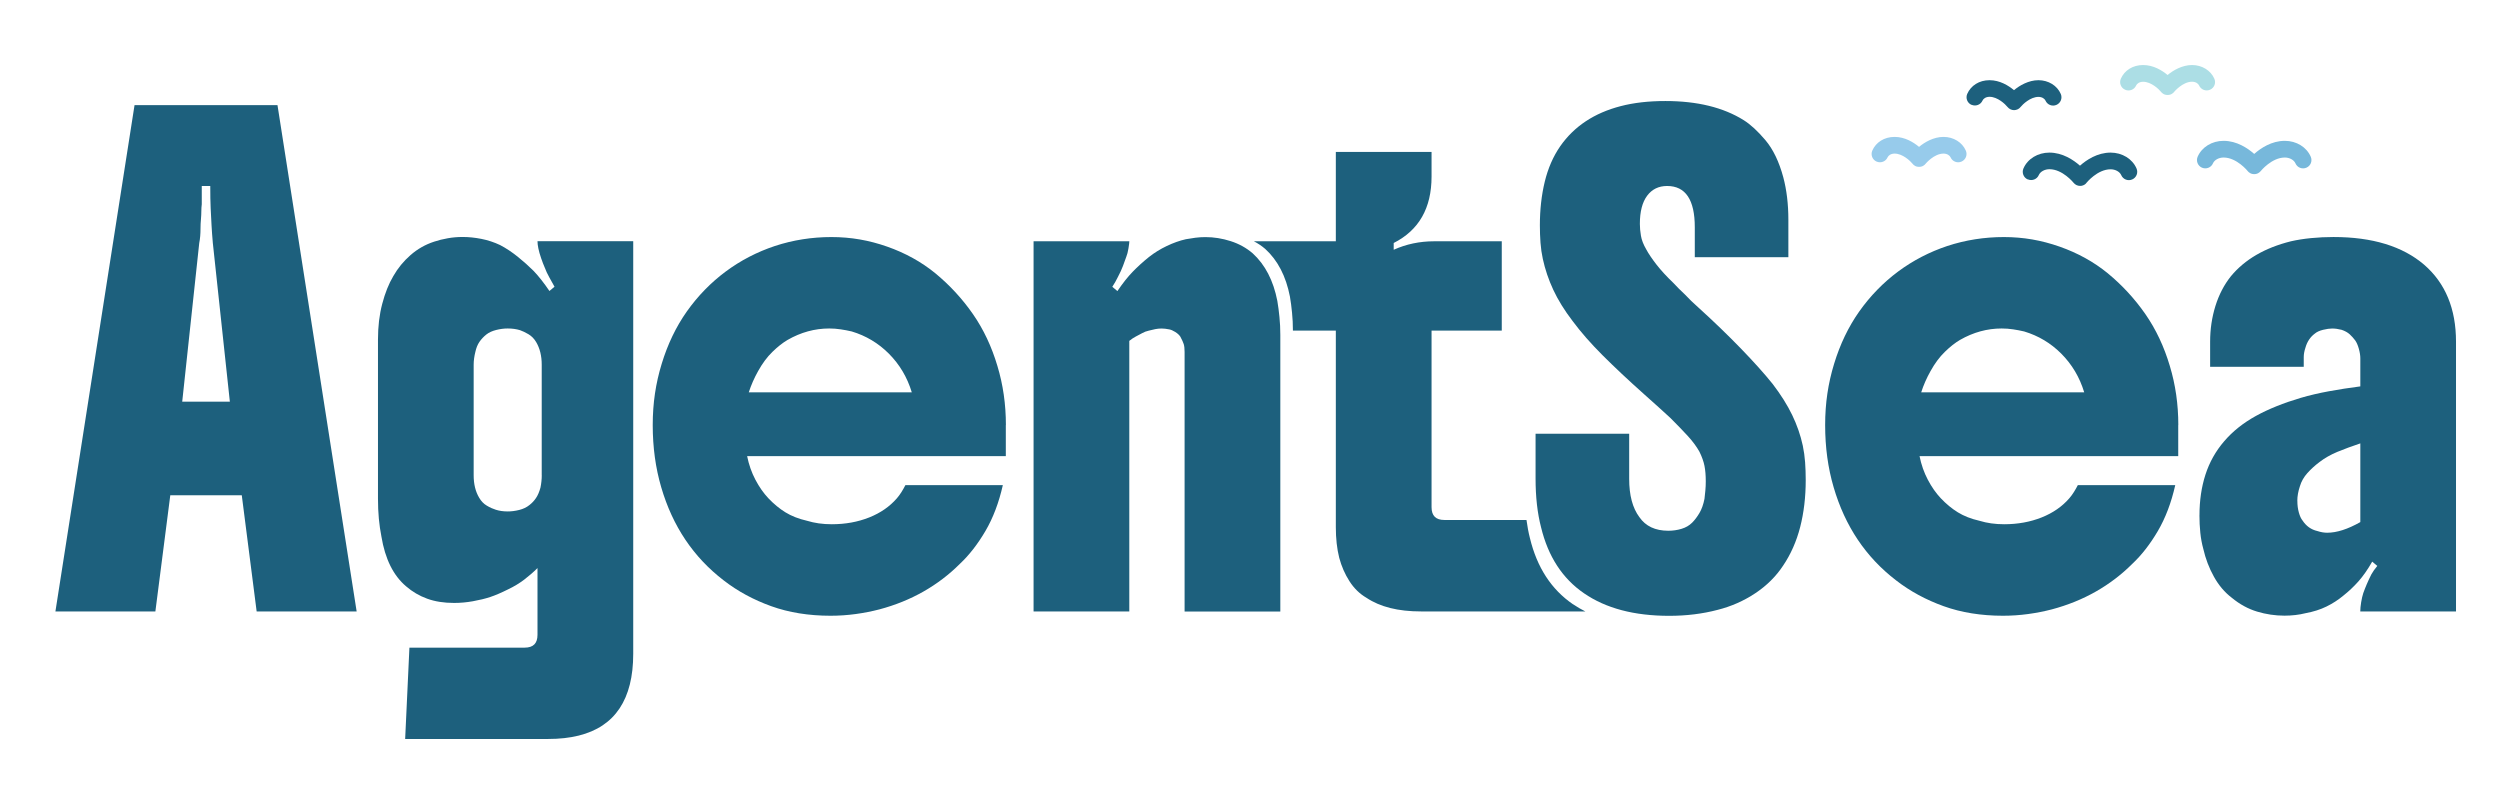
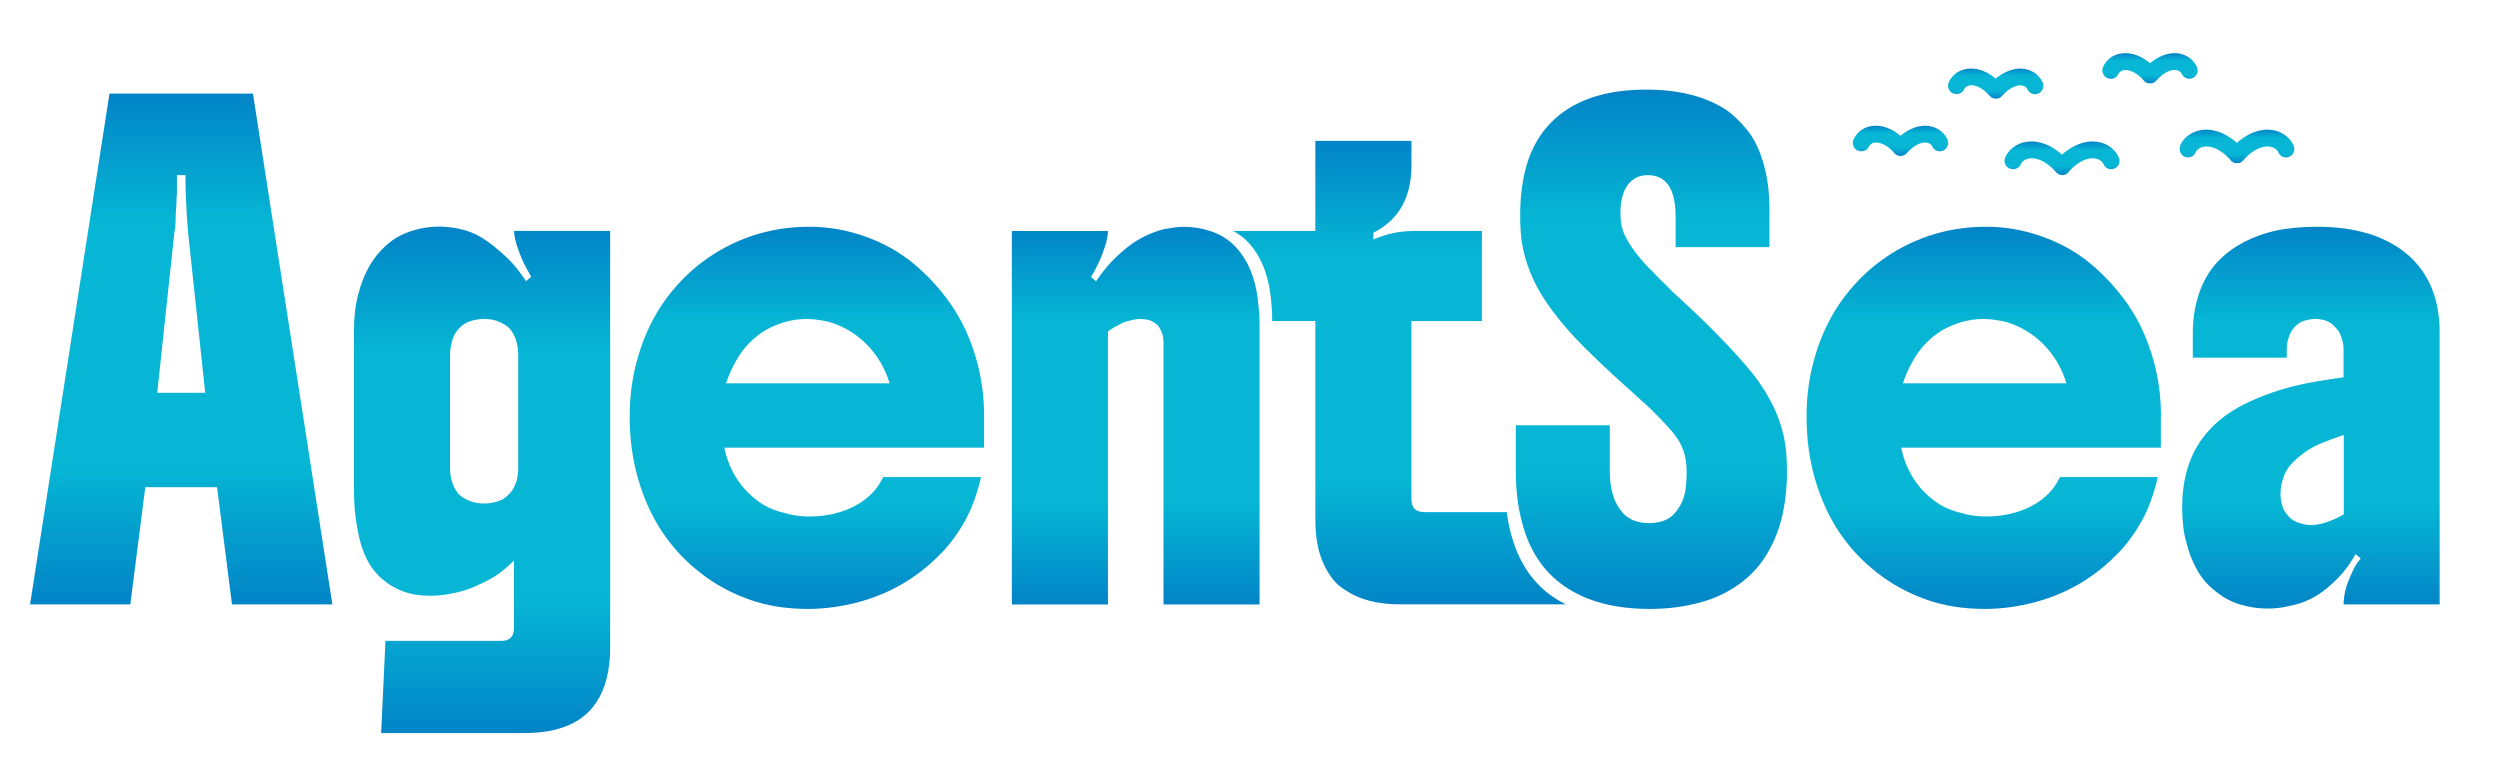
- <svg xmlns="http://www.w3.org/2000/svg" id="a" viewBox="0 0 603.54 189.37">
-   <path d="M13.38,147.61L32.48,25.38h34.51l19.11,122.23h-24.14l-3.59-28.04h-17.26l-3.6,28.04H13.38ZM43.99,96.97h11.5l-4.11-38.31c-.14-1.57-.24-2.99-.31-4.26-.07-1.27-.14-2.64-.21-4.11-.07-1.47-.1-3.27-.1-5.39h-2.05v4.42c-.07.55-.1,1.06-.1,1.54,0,.69-.04,1.39-.1,2.11-.07.72-.1,1.42-.1,2.11,0,1.37-.1,2.57-.31,3.59l-4.11,38.31Z" style="fill:#1d607d;" />
-   <path d="M97.81,178.43l1.03-22.08h27.84c2.05,0,3.08-1.03,3.08-3.08v-16.13c-.96.96-2.02,1.88-3.18,2.77-1.17.89-2.47,1.68-3.9,2.36-1.64.82-3.08,1.44-4.31,1.85-1.23.41-2.64.75-4.21,1.03-1.51.27-3.01.41-4.52.41-2.46,0-4.64-.34-6.52-1.03-1.88-.68-3.58-1.68-5.08-2.98-3.08-2.6-5.07-6.61-5.96-12.02-.27-1.37-.48-2.81-.62-4.31-.14-1.51-.21-3.12-.21-4.83v-38.42c0-3.15.34-6.03,1.03-8.63.68-2.6,1.57-4.83,2.67-6.68,1.09-1.92,2.48-3.61,4.16-5.08,1.68-1.47,3.58-2.55,5.7-3.24,1.03-.34,2.12-.62,3.29-.82,1.16-.21,2.36-.31,3.59-.31,1.44,0,2.94.15,4.52.46,1.57.31,3.08.81,4.52,1.49,1.44.75,2.86,1.7,4.26,2.82,1.4,1.13,2.69,2.28,3.85,3.44,1.23,1.3,2.5,2.91,3.8,4.83l1.23-1.03c-.34-.62-.75-1.35-1.23-2.21-.48-.86-.86-1.66-1.13-2.41-.27-.62-.57-1.37-.87-2.26-.31-.89-.53-1.68-.67-2.36-.14-.68-.21-1.27-.21-1.75h23.11v99.63c0,5.48-1.1,9.86-3.29,13.15-2.19,3.29-5.48,5.48-9.86,6.57-2.19.55-4.66.82-7.4.82h-34.51ZM130.78,114.74v-26.71c0-2.12-.45-3.94-1.34-5.44-.48-.82-1.1-1.45-1.85-1.9-.75-.44-1.44-.77-2.05-.98-.89-.27-1.88-.41-2.98-.41-.89,0-1.82.12-2.77.36-.96.24-1.75.6-2.36,1.08-.69.55-1.25,1.15-1.69,1.8-.45.65-.77,1.46-.98,2.41-.27,1.1-.41,2.12-.41,3.08v26.71c0,2.12.44,3.94,1.34,5.44.48.82,1.09,1.46,1.85,1.9.75.45,1.47.77,2.16.98.82.27,1.78.41,2.88.41.89,0,1.81-.12,2.77-.36.96-.24,1.78-.63,2.46-1.18.62-.48,1.15-1.04,1.59-1.7.44-.65.8-1.49,1.08-2.52.21-1.03.31-2.02.31-2.98Z" style="fill:#1d607d;" />
-   <path d="M242.82,102.62v7.5h-62.45c.41,2.05,1.08,3.95,2,5.7.92,1.75,1.97,3.24,3.13,4.47,1.3,1.37,2.67,2.5,4.11,3.39,1.44.89,3.18,1.58,5.24,2.05.89.27,1.83.48,2.82.62.99.14,2.04.21,3.13.21,3.29,0,6.3-.55,9.04-1.64,2.74-1.09,4.96-2.64,6.68-4.62.41-.48.79-.99,1.13-1.54.34-.55.65-1.09.93-1.64h23.52c-.96,4.25-2.36,7.94-4.21,11.09-1.85,3.15-3.9,5.79-6.16,7.91-2.6,2.6-5.53,4.83-8.78,6.68-3.25,1.85-6.8,3.29-10.63,4.31-1.85.48-3.77.86-5.75,1.13-1.99.27-4.01.41-6.06.41-5.27,0-10.05-.77-14.33-2.31-4.28-1.54-8.1-3.61-11.45-6.21-7.33-5.61-12.36-13.11-15.1-22.5-1.37-4.66-2.05-9.66-2.05-15s.72-10.07,2.16-14.79c1.44-4.73,3.46-8.94,6.06-12.63,2.67-3.77,5.8-6.98,9.4-9.66,3.59-2.67,7.55-4.72,11.86-6.16,4.38-1.44,8.94-2.16,13.66-2.16s9.07.77,13.46,2.31c4.38,1.54,8.25,3.68,11.61,6.42,3.49,2.88,6.52,6.16,9.09,9.86,2.57,3.7,4.53,7.88,5.91,12.53,1.37,4.52,2.05,9.28,2.05,14.28ZM180.78,94.71h39.34c-1.1-3.63-2.95-6.74-5.55-9.35-2.54-2.53-5.51-4.31-8.94-5.34-.89-.21-1.78-.38-2.67-.51-.89-.14-1.82-.21-2.77-.21-3.49,0-6.85.92-10.07,2.77-1.17.69-2.38,1.64-3.65,2.88-1.27,1.23-2.41,2.77-3.44,4.62-.96,1.71-1.71,3.42-2.26,5.14Z" style="fill:#1d607d;" />
-   <path d="M249.53,58.25h23.11c0,.27-.07.84-.21,1.7-.14.86-.31,1.52-.51,2-.27.75-.55,1.51-.82,2.26-.27.75-.69,1.64-1.23,2.67-.21.41-.41.81-.62,1.18-.21.38-.45.77-.72,1.18l1.23,1.03c1.3-1.92,2.53-3.47,3.7-4.67,1.16-1.2,2.46-2.38,3.9-3.54,1.3-1.03,2.74-1.92,4.31-2.67,1.57-.75,3.12-1.3,4.62-1.64.75-.14,1.52-.26,2.31-.36.79-.1,1.59-.15,2.41-.15,2.05,0,4.09.33,6.11.98,2.02.65,3.78,1.63,5.29,2.93,3.01,2.74,5,6.57,5.96,11.5.21,1.23.38,2.53.51,3.9.14,1.37.21,2.81.21,4.31v66.77h-23.11v-62.66c0-.82-.07-1.45-.21-1.9-.14-.44-.41-1.04-.82-1.8-.27-.41-.69-.79-1.23-1.13-.55-.34-1.03-.55-1.44-.62-.69-.14-1.3-.21-1.85-.21s-1.06.05-1.54.15c-.48.1-.99.22-1.54.36-.62.14-1.13.33-1.54.57-.41.24-.96.53-1.64.87-.27.14-.53.29-.77.46-.24.17-.5.36-.77.57v65.33h-23.11V58.25Z" style="fill:#1d607d;" />
-   <path d="M409.15,62.05v-7.19c0-6.64-2.23-9.96-6.68-9.96-2.05,0-3.66.79-4.83,2.36-1.17,1.58-1.75,3.84-1.75,6.78,0,.89.08,1.85.26,2.88.17,1.03.6,2.12,1.28,3.29.55,1.03,1.37,2.24,2.46,3.65,1.09,1.4,2.46,2.89,4.11,4.47.82.89,1.75,1.82,2.77,2.77.96,1.03,2.05,2.09,3.29,3.18,3.7,3.36,7.1,6.64,10.22,9.86,3.11,3.22,5.67,6.06,7.65,8.53,1.99,2.6,3.56,5.1,4.72,7.5,1.16,2.4,2.02,4.86,2.57,7.4.27,1.3.46,2.64.56,4.01.1,1.37.15,2.81.15,4.31,0,4.11-.45,7.89-1.34,11.35-.89,3.46-2.26,6.56-4.11,9.3-1.71,2.6-3.95,4.83-6.73,6.68s-5.8,3.18-9.09,4.01c-3.63.96-7.53,1.44-11.71,1.44-8.42,0-15.27-1.81-20.54-5.44-5.2-3.56-8.66-8.87-10.37-15.92-.89-3.42-1.33-7.36-1.33-11.81v-10.79s22.6,0,22.6,0v10.89c0,3.97.82,7.05,2.46,9.24,1.51,2.19,3.83,3.29,6.99,3.29,1.09,0,2.16-.15,3.18-.46,1.03-.31,1.88-.8,2.57-1.49.62-.62,1.2-1.39,1.75-2.31.55-.92.96-2.07,1.23-3.44.07-.62.14-1.28.21-2,.07-.72.1-1.45.1-2.21,0-1.44-.1-2.69-.31-3.75-.21-1.06-.62-2.21-1.23-3.44-.69-1.23-1.63-2.5-2.82-3.8-1.2-1.3-2.59-2.74-4.16-4.31-.89-.82-1.87-1.71-2.93-2.67-1.06-.96-2.21-1.99-3.44-3.08-3.84-3.42-7.17-6.56-10.02-9.4-2.84-2.84-5.26-5.6-7.24-8.27-1.99-2.6-3.54-5.12-4.67-7.55-1.13-2.43-1.97-4.91-2.52-7.45-.27-1.23-.46-2.53-.56-3.9-.1-1.37-.15-2.77-.15-4.21,0-3.76.39-7.27,1.18-10.53.79-3.25,2.04-6.11,3.75-8.58,3.35-4.79,8.22-8.01,14.59-9.66,3.15-.82,6.74-1.23,10.79-1.23,7.67,0,13.97,1.54,18.9,4.62,1.64,1.03,3.39,2.64,5.24,4.83,1.85,2.19,3.29,5.17,4.31,8.94.82,3.08,1.23,6.51,1.23,10.27v9.04s-22.6,0-22.6,0Z" style="fill:#1d607d;" />
-   <path d="M392.58,125.53h-.64c.21.46.44.89.7,1.3l-.06-1.3Z" style="fill:#1d607d;" />
-   <path d="M525.86,102.62v7.5h-62.45c.41,2.05,1.08,3.95,2,5.7s1.97,3.24,3.13,4.47c1.3,1.37,2.67,2.5,4.11,3.39,1.44.89,3.18,1.58,5.24,2.05.89.27,1.83.48,2.82.62.99.14,2.04.21,3.13.21,3.29,0,6.3-.55,9.04-1.64,2.74-1.09,4.96-2.64,6.68-4.62.41-.48.79-.99,1.13-1.54.34-.55.65-1.09.93-1.64h23.52c-.96,4.25-2.36,7.94-4.21,11.09-1.85,3.15-3.9,5.79-6.16,7.91-2.6,2.6-5.53,4.83-8.78,6.68-3.25,1.85-6.8,3.29-10.63,4.31-1.85.48-3.77.86-5.75,1.13-1.99.27-4.01.41-6.06.41-5.27,0-10.05-.77-14.33-2.31-4.28-1.54-8.1-3.61-11.45-6.21-7.33-5.61-12.36-13.11-15.1-22.5-1.37-4.66-2.05-9.66-2.05-15s.72-10.07,2.16-14.79c1.44-4.73,3.46-8.94,6.06-12.63,2.67-3.77,5.8-6.98,9.4-9.66,3.6-2.67,7.55-4.72,11.86-6.16,4.38-1.44,8.94-2.16,13.66-2.16s9.07.77,13.46,2.31c4.38,1.54,8.25,3.68,11.61,6.42,3.49,2.88,6.52,6.16,9.09,9.86,2.57,3.7,4.53,7.88,5.91,12.53,1.37,4.52,2.05,9.28,2.05,14.28ZM463.82,94.71h39.34c-1.1-3.63-2.95-6.74-5.55-9.35-2.53-2.53-5.51-4.31-8.94-5.34-.89-.21-1.78-.38-2.67-.51-.89-.14-1.82-.21-2.77-.21-3.49,0-6.85.92-10.07,2.77-1.17.69-2.38,1.64-3.65,2.88-1.27,1.23-2.41,2.77-3.44,4.62-.96,1.71-1.71,3.42-2.26,5.14Z" style="fill:#1d607d;" />
-   <path d="M530.99,124.4c0-3.56.48-6.83,1.44-9.81.96-2.98,2.46-5.67,4.52-8.06,2.05-2.4,4.61-4.43,7.65-6.11,3.05-1.68,6.66-3.13,10.84-4.37,2.12-.62,4.38-1.15,6.78-1.59,2.4-.44,4.93-.84,7.6-1.18v-6.78c0-.68-.12-1.45-.36-2.31-.24-.86-.53-1.52-.87-2-.41-.55-.86-1.04-1.34-1.49-.48-.44-1.13-.8-1.95-1.08-.82-.21-1.58-.31-2.26-.31-.62,0-1.35.1-2.21.31-.86.21-1.52.51-2,.92-1.1.82-1.85,1.95-2.26,3.39-.27.82-.41,1.58-.41,2.26v2.36h-22.6v-6.06c0-3.01.43-5.89,1.28-8.63.86-2.74,2.11-5.14,3.75-7.19,3.35-4.04,8.18-6.85,14.48-8.42,1.51-.34,3.13-.6,4.88-.77,1.75-.17,3.54-.26,5.39-.26,9.38,0,16.67,2.23,21.88,6.68,5.14,4.45,7.7,10.65,7.7,18.59v65.12h-23.11c0-.62.07-1.35.21-2.21.14-.86.31-1.59.51-2.21.27-.75.56-1.49.87-2.21.31-.72.67-1.49,1.08-2.31.34-.62.82-1.3,1.44-2.05l-1.23-1.03c-1.1,1.92-2.21,3.51-3.34,4.78-1.13,1.27-2.35,2.41-3.65,3.44-1.23,1.03-2.59,1.9-4.06,2.62-1.47.72-3.13,1.25-4.98,1.59-.82.21-1.66.36-2.52.46-.86.1-1.73.15-2.62.15-2.26,0-4.47-.33-6.62-.98-2.16-.65-4.2-1.76-6.11-3.34-1.71-1.3-3.15-2.99-4.31-5.08-1.17-2.09-2.02-4.33-2.57-6.73-.34-1.23-.58-2.53-.72-3.9-.14-1.37-.21-2.77-.21-4.21ZM554.62,120.91c0,1.03.12,1.97.36,2.82.24.86.53,1.49.87,1.9.89,1.37,2.09,2.23,3.6,2.57.82.27,1.61.41,2.36.41,2.33,0,5-.86,8.01-2.57v-19c-2.05.69-3.9,1.37-5.55,2.05-1.64.69-3.08,1.51-4.31,2.46-1.1.82-2.07,1.71-2.93,2.67-.86.96-1.46,2.02-1.8,3.18-.41,1.23-.62,2.4-.62,3.49Z" style="fill:#1d607d;" />
-   <path d="M379.73,145.87c-5.2-3.56-8.66-8.87-10.37-15.92-.36-1.38-.63-2.87-.84-4.42h-19.84c-2.05,0-3.08-1.03-3.08-3.08v-42.63h16.95v-21.57h-16.33c-3.49,0-6.75.69-9.76,2.05v-1.64c6.09-3.08,9.14-8.42,9.14-16.02v-5.96h-23.11v21.57h-19.78c.99.52,1.91,1.13,2.74,1.85,3.01,2.74,5,6.57,5.96,11.5.21,1.23.38,2.53.51,3.9.14,1.37.21,2.81.21,4.31h10.36v47.45c0,2.74.27,5.21.82,7.4.55,2.05,1.37,3.94,2.47,5.65,1.09,1.71,2.46,3.05,4.11,4.01,1.64,1.1,3.56,1.92,5.75,2.47,2.19.55,4.66.82,7.4.82h39.68c-1.03-.53-2.04-1.1-2.97-1.74Z" style="fill:#1d607d;" />
-   <path d="M530.55,37.83c-.44,1.02.02,2.21,1.04,2.65,1.02.44,2.21-.02,2.65-1.04.36-.83,1.42-1.41,2.57-1.41,3.17,0,5.79,3.23,5.81,3.26,0,0,.01.01.02.02.03.04.07.08.11.12.02.02.03.03.05.05.03.03.07.07.11.1.1.08.21.16.32.22.02.01.04.02.06.03.09.05.18.09.27.12,0,0,.02,0,.03,0,.08.03.17.05.25.06.03,0,.05,0,.08.01.09.01.19.02.28.02,0,0,0,0,0,0,0,0,0,0,0,0s0,0,0,0c0,0,0,0,0,0,.09,0,.19,0,.28-.02.03,0,.05,0,.08-.01.09-.02.17-.04.25-.06,0,0,.02,0,.03,0,.09-.03.18-.07.27-.12.02-.01.04-.02.06-.03.11-.06.22-.14.32-.22.04-.03.08-.06.11-.1.02-.02.03-.03.05-.05.04-.04.07-.08.11-.12,0,0,.01-.01.02-.02.03-.03,2.65-3.26,5.81-3.26,1.15,0,2.21.58,2.57,1.41.44,1.02,1.63,1.49,2.65,1.04,1.02-.44,1.49-1.63,1.04-2.65-1.01-2.33-3.47-3.83-6.26-3.83-3.19,0-5.82,1.77-7.39,3.16-1.57-1.39-4.2-3.16-7.39-3.16-2.79,0-5.25,1.5-6.26,3.83Z" style="fill:#77b8db;" />
-   <path d="M489.55,43.3c1.02.44,2.21-.02,2.65-1.04.36-.83,1.42-1.41,2.57-1.41,3.17,0,5.79,3.23,5.81,3.26.4.5.99.77,1.58.77.05,0,.1,0,.16-.01.03,0,.06,0,.08,0,.06,0,.12-.02.17-.03.03,0,.06-.02.09-.02.09-.02.17-.05.25-.08.05-.02.09-.04.13-.06.04-.02.08-.04.12-.06.06-.04.13-.08.19-.12.01-.01.03-.02.04-.03.06-.05.12-.1.17-.15,0,0,0-.01.01-.02.05-.05.09-.1.13-.15,0,0,0-.01.01-.02.03-.03,2.64-3.26,5.82-3.26,1.15,0,2.21.58,2.57,1.41.44,1.02,1.63,1.49,2.65,1.04,1.02-.44,1.49-1.63,1.04-2.65-1.01-2.33-3.47-3.83-6.26-3.83-3.19,0-5.82,1.77-7.39,3.16-1.57-1.39-4.2-3.16-7.39-3.16-2.79,0-5.25,1.5-6.26,3.83-.44,1.02.02,2.21,1.04,2.65Z" style="fill:#1d607d;" />
-   <path d="M513.05,21.67c1.02.44,2.21-.02,2.65-1.04.19-.43.79-.89,1.69-.89,1.94,0,3.79,1.78,4.33,2.45,0,0,.01.01.02.02.03.04.06.07.1.11.02.02.04.04.05.06.03.03.06.06.09.08.1.09.21.17.33.23.02.01.04.02.06.03.09.05.18.09.27.12,0,0,.02,0,.03,0,.08.03.17.05.26.06.03,0,.05,0,.08.01.09.01.19.02.28.02,0,0,0,0,0,0,0,0,0,0,0,0s0,0,0,0c0,0,0,0,0,0,.09,0,.19,0,.28-.02.03,0,.05,0,.08-.01.09-.02.17-.04.26-.06,0,0,.02,0,.03,0,.09-.03.18-.07.27-.12.02-.01.04-.02.06-.03.11-.06.22-.14.32-.22.04-.03.07-.06.11-.1.02-.02.03-.04.05-.05.04-.04.07-.08.1-.12,0,0,.01-.01.02-.02.02-.02,2.03-2.45,4.33-2.45.89,0,1.5.46,1.69.89.44,1.02,1.63,1.49,2.65,1.04,1.02-.44,1.49-1.63,1.04-2.65-.87-2.01-2.99-3.31-5.38-3.31s-4.58,1.29-5.91,2.41c-1.33-1.11-3.41-2.41-5.91-2.41s-4.5,1.3-5.38,3.31c-.44,1.02.02,2.21,1.04,2.65Z" style="fill:#acdee5;" />
-   <path d="M453.05,39.01c1.02.44,2.21-.02,2.65-1.04.19-.43.79-.89,1.69-.89,1.94,0,3.79,1.78,4.33,2.45,0,0,.01.01.02.02.03.04.07.08.1.12.02.02.03.04.05.05.03.03.07.06.1.09.1.09.21.16.32.23.02.01.04.02.06.03.09.05.18.09.27.12,0,0,.02,0,.03,0,.08.03.17.05.26.06.03,0,.05,0,.08.01.09.01.19.02.28.02,0,0,0,0,0,0,0,0,0,0,0,0s0,0,0,0c0,0,0,0,0,0,.09,0,.19,0,.28-.02.03,0,.05,0,.08-.01.09-.02.17-.04.26-.06,0,0,.02,0,.03,0,.09-.03.18-.07.27-.12.02-.01.04-.02.06-.03.12-.06.22-.14.33-.23.03-.03.07-.06.1-.09.02-.02.04-.04.05-.06.03-.04.07-.07.1-.11,0,0,.01-.01.02-.02.02-.02,2.03-2.45,4.33-2.45.89,0,1.5.46,1.69.89.44,1.02,1.63,1.49,2.65,1.04,1.02-.44,1.49-1.63,1.04-2.65-.87-2.01-2.98-3.31-5.38-3.31s-4.58,1.29-5.91,2.41c-1.33-1.11-3.41-2.41-5.91-2.41s-4.5,1.3-5.38,3.31c-.44,1.02.02,2.21,1.04,2.65Z" style="fill:#97cbeb;" />
-   <path d="M475.97,25.3c1.02.44,2.21-.02,2.65-1.04.19-.43.79-.89,1.69-.89,1.94,0,3.79,1.78,4.33,2.45.4.5.99.77,1.58.77.07,0,.14,0,.2-.02,0,0,.01,0,.02,0,.07,0,.13-.02.2-.03.02,0,.03,0,.04-.01.11-.03.21-.06.31-.1.03-.01.07-.03.1-.04.04-.02.09-.05.13-.07.06-.03.12-.07.17-.11.02-.01.04-.02.06-.04.06-.05.12-.1.17-.15,0,0,0,0,0,0,.05-.05.09-.1.14-.15,0,0,.01-.01.02-.02.55-.68,2.4-2.46,4.34-2.46.89,0,1.5.46,1.69.89.44,1.02,1.63,1.49,2.65,1.04,1.02-.44,1.49-1.63,1.04-2.65-.87-2.01-2.99-3.31-5.38-3.31s-4.58,1.29-5.91,2.41c-1.33-1.11-3.41-2.41-5.91-2.41s-4.5,1.3-5.38,3.31c-.44,1.02.02,2.21,1.04,2.65Z" style="fill:#1d607d;" />
+ <svg xmlns="http://www.w3.org/2000/svg" xmlns:xlink="http://www.w3.org/1999/xlink" id="a" viewBox="0 0 343.43 104.68">
+   <defs>
+     <linearGradient id="b" x1="24.9" y1="83.03" x2="24.9" y2="12.86" gradientUnits="userSpaceOnUse">
+       <stop offset="0" stop-color="#0284c7" />
+       <stop offset=".27" stop-color="#06b6d4" />
+       <stop offset=".75" stop-color="#06b6d4" />
+       <stop offset="1" stop-color="#0284c7" />
+     </linearGradient>
+     <linearGradient id="c" x1="66.21" y1="100.72" x2="66.21" y2="31.14" xlink:href="#b" />
+     <linearGradient id="d" x1="110.84" y1="83.63" x2="110.84" y2="31.15" xlink:href="#b" />
+     <linearGradient id="e" x1="156.02" y1="83.04" x2="156.02" y2="31.15" xlink:href="#b" />
+     <linearGradient id="f" x1="226.85" y1="83.64" x2="226.85" y2="12.3" xlink:href="#b" />
+     <linearGradient id="g" x1="220.55" y1="71.1" x2="220.55" y2="70.35" xlink:href="#b" />
+     <linearGradient id="h" x1="272.5" y1="83.63" x2="272.5" y2="31.15" xlink:href="#b" />
+     <linearGradient id="i" x1="317.45" y1="83.61" x2="317.45" y2="31.14" xlink:href="#b" />
+     <linearGradient id="j" x1="192.23" y1="83.03" x2="192.23" y2="19.35" xlink:href="#b" />
+     <linearGradient id="k" x1="307.32" y1="22.42" x2="307.32" y2="17.81" xlink:href="#b" />
+     <linearGradient id="l" x1="283.29" y1="24.06" x2="283.29" y2="19.45" xlink:href="#b" />
+     <linearGradient id="m" x1="295.37" y1="11.46" x2="295.37" y2="7.31" xlink:href="#b" />
+     <linearGradient id="n" x1="261.1" y1="21.41" x2="261.1" y2="17.27" xlink:href="#b" />
+     <linearGradient id="o" x1="274.19" y1="13.56" x2="274.19" y2="9.41" xlink:href="#b" />
+   </defs>
+   <path d="M21.62,53.96h6.57l-2.35-21.99c-.08-.9-.14-1.72-.18-2.45s-.08-1.52-.12-2.36c-.04-.84-.06-1.88-.06-3.1h-1.17v2.54c-.04.32-.06.61-.06.88,0,.4-.02.8-.06,1.21-.04.41-.06.82-.06,1.21,0,.79-.06,1.48-.18,2.06l-2.35,21.99h0ZM4.13,83.03L15.04,12.86h19.71l10.91,70.17h-13.79l-2.05-16.1h-9.86l-2.06,16.1H4.13Z" style="fill:url(#b);" />
+   <path d="M71.19,64.16v-15.33c0-1.22-.26-2.26-.76-3.12-.27-.47-.63-.83-1.06-1.09-.43-.25-.82-.44-1.17-.56-.51-.16-1.07-.24-1.7-.24-.51,0-1.04.07-1.58.21-.55.14-1,.35-1.35.62-.39.32-.71.66-.96,1.03-.26.37-.44.84-.56,1.38-.15.63-.23,1.22-.23,1.77v15.33c0,1.22.25,2.26.76,3.12.27.47.62.84,1.06,1.09.43.26.84.44,1.23.56.47.16,1.02.24,1.64.24.51,0,1.03-.07,1.58-.21.55-.14,1.02-.36,1.4-.68.35-.28.66-.6.91-.98.25-.37.46-.85.62-1.45.12-.59.18-1.16.18-1.71h0ZM52.36,100.72l.59-12.68h15.9c1.17,0,1.76-.59,1.76-1.77v-9.26c-.55.55-1.15,1.08-1.82,1.59-.67.51-1.41.96-2.23,1.35-.94.47-1.76.83-2.46,1.06-.7.23-1.51.43-2.4.59-.86.15-1.72.24-2.58.24-1.4,0-2.65-.19-3.72-.59-1.07-.39-2.04-.96-2.9-1.71-1.76-1.49-2.89-3.79-3.4-6.9-.15-.79-.27-1.61-.35-2.48-.08-.87-.12-1.79-.12-2.77v-22.05c0-1.81.19-3.46.59-4.95.39-1.49.9-2.77,1.52-3.83.62-1.1,1.42-2.07,2.38-2.92.96-.84,2.04-1.46,3.26-1.86.59-.2,1.21-.36,1.88-.47.66-.12,1.35-.18,2.05-.18.82,0,1.68.09,2.58.26.9.18,1.76.46,2.58.86.82.43,1.63.98,2.43,1.62.8.65,1.54,1.31,2.2,1.98.7.75,1.43,1.67,2.17,2.77l.7-.59c-.19-.36-.43-.77-.7-1.27-.27-.49-.49-.95-.65-1.38-.15-.36-.33-.79-.5-1.3-.18-.51-.3-.96-.38-1.36-.08-.39-.12-.73-.12-1h13.2v57.19c0,3.15-.63,5.66-1.88,7.55-1.25,1.89-3.13,3.15-5.63,3.77-1.25.32-2.66.47-4.23.47h-19.71v.02Z" style="fill:url(#c);" />
+   <path d="M99.74,52.66h22.47c-.63-2.08-1.68-3.87-3.17-5.37-1.45-1.45-3.15-2.47-5.11-3.06-.51-.12-1.02-.22-1.53-.29-.51-.08-1.04-.12-1.58-.12-1.99,0-3.91.53-5.75,1.59-.67.4-1.36.94-2.08,1.65-.73.71-1.38,1.59-1.96,2.65-.55.98-.98,1.96-1.29,2.95h0ZM135.18,57.2v4.3h-35.67c.23,1.18.62,2.27,1.14,3.27.52,1.01,1.12,1.86,1.79,2.57.74.79,1.52,1.43,2.35,1.95.82.51,1.82.91,2.99,1.18.51.15,1.04.28,1.61.36.57.08,1.16.12,1.79.12,1.88,0,3.6-.32,5.16-.94,1.57-.63,2.83-1.51,3.82-2.65.23-.28.45-.57.64-.88s.37-.63.53-.94h13.43c-.55,2.44-1.35,4.56-2.4,6.37-1.06,1.81-2.23,3.32-3.52,4.54-1.49,1.49-3.16,2.77-5.01,3.84-1.86,1.06-3.88,1.89-6.07,2.47-1.06.27-2.15.49-3.29.65-1.14.15-2.29.24-3.46.24-3.01,0-5.74-.44-8.18-1.33-2.44-.88-4.63-2.07-6.54-3.57-4.19-3.22-7.06-7.52-8.62-12.92-.78-2.68-1.17-5.54-1.17-8.61s.41-5.78,1.23-8.49c.82-2.72,1.98-5.13,3.46-7.25,1.52-2.16,3.31-4.01,5.37-5.55,2.05-1.53,4.31-2.71,6.77-3.54,2.5-.83,5.11-1.24,7.8-1.24s5.18.44,7.69,1.33c2.5.88,4.71,2.11,6.63,3.69,1.99,1.65,3.72,3.54,5.19,5.66,1.47,2.12,2.59,4.52,3.38,7.19.78,2.6,1.17,5.33,1.17,8.2h-.01Z" style="fill:url(#d);" />
+   <path d="M139.01,31.73h13.2c0,.15-.04.48-.12.98-.08.49-.18.87-.29,1.15-.15.43-.31.87-.47,1.3-.15.43-.39.94-.7,1.53-.12.23-.23.46-.35.68-.12.22-.26.44-.41.68l.7.59c.74-1.1,1.45-1.99,2.11-2.68.66-.69,1.4-1.37,2.23-2.03.74-.59,1.56-1.1,2.46-1.53.9-.43,1.78-.75,2.64-.94.43-.08.87-.15,1.32-.21.45-.06.91-.09,1.38-.09,1.17,0,2.34.19,3.49.56,1.15.37,2.16.93,3.02,1.68,1.72,1.57,2.86,3.77,3.4,6.6.12.71.22,1.45.29,2.24.08.79.12,1.61.12,2.47v38.33h-13.2v-35.97c0-.47-.04-.83-.12-1.09-.08-.25-.23-.6-.47-1.03-.15-.24-.39-.45-.7-.65-.31-.19-.59-.32-.82-.36-.39-.08-.74-.12-1.06-.12s-.61.03-.88.09c-.27.06-.57.13-.88.21-.35.08-.65.19-.88.33-.23.14-.55.3-.94.5-.15.08-.3.17-.44.26-.14.1-.29.21-.44.33v37.5h-13.2V31.73h0Z" style="fill:url(#e);" />
+   <path d="M230.18,33.91v-4.13c0-3.81-1.27-5.72-3.82-5.72-1.17,0-2.09.45-2.76,1.36-.67.91-1,2.2-1,3.89,0,.51.05,1.06.15,1.65.1.59.34,1.22.73,1.89.31.59.78,1.29,1.4,2.1.62.8,1.4,1.66,2.35,2.57.47.51,1,1.04,1.58,1.59.55.59,1.17,1.2,1.88,1.82,2.11,1.93,4.06,3.81,5.84,5.66,1.78,1.85,3.24,3.48,4.37,4.9,1.14,1.49,2.03,2.93,2.7,4.31.66,1.38,1.15,2.79,1.47,4.25.15.75.26,1.52.32,2.3.06.79.09,1.61.09,2.47,0,2.36-.26,4.53-.77,6.52-.51,1.99-1.29,3.76-2.35,5.34-.98,1.49-2.26,2.77-3.84,3.84-1.58,1.06-3.31,1.82-5.19,2.3-2.07.55-4.3.83-6.69.83-4.81,0-8.72-1.04-11.73-3.12-2.97-2.04-4.95-5.09-5.92-9.14-.51-1.96-.76-4.23-.76-6.78v-6.19h12.91v6.25c0,2.28.47,4.05,1.4,5.3.86,1.26,2.19,1.89,3.99,1.89.62,0,1.23-.09,1.82-.26.59-.18,1.07-.46,1.47-.85.36-.36.69-.8,1-1.33s.55-1.19.7-1.98c.04-.36.08-.73.12-1.15.04-.41.06-.83.06-1.27,0-.83-.06-1.55-.18-2.15-.12-.61-.36-1.27-.7-1.97-.39-.71-.93-1.43-1.61-2.18-.68-.75-1.48-1.57-2.38-2.47-.51-.47-1.07-.98-1.67-1.53-.61-.55-1.26-1.14-1.96-1.77-2.19-1.96-4.1-3.77-5.72-5.4-1.62-1.63-3-3.21-4.14-4.75-1.14-1.49-2.02-2.94-2.67-4.33-.65-1.39-1.13-2.82-1.44-4.28-.15-.71-.26-1.45-.32-2.24-.06-.79-.08-1.59-.08-2.42,0-2.16.22-4.17.67-6.04.45-1.87,1.17-3.51,2.14-4.93,1.91-2.75,4.69-4.6,8.33-5.54,1.8-.47,3.85-.71,6.16-.71,4.38,0,7.98.88,10.79,2.65.94.59,1.94,1.52,2.99,2.77,1.06,1.26,1.88,2.97,2.46,5.13.47,1.77.7,3.74.7,5.9v5.19h-12.91v-.02h0Z" style="fill:url(#f);" />
+   <path d="M220.72,70.35h-.37c.12.26.25.51.4.75l-.03-.75Z" style="fill:url(#g);" />
+   <path d="M261.4,52.66h22.47c-.63-2.08-1.68-3.87-3.17-5.37-1.44-1.45-3.15-2.47-5.11-3.06-.51-.12-1.02-.22-1.52-.29-.51-.08-1.04-.12-1.58-.12-1.99,0-3.91.53-5.75,1.59-.67.4-1.36.94-2.08,1.65-.73.71-1.38,1.59-1.96,2.65-.55.98-.98,1.96-1.29,2.95h0ZM296.84,57.2v4.3h-35.67c.23,1.18.62,2.27,1.14,3.27.52,1.01,1.12,1.86,1.79,2.57.74.79,1.53,1.43,2.35,1.95.82.51,1.82.91,2.99,1.18.51.15,1.05.28,1.61.36.57.08,1.17.12,1.79.12,1.88,0,3.6-.32,5.16-.94,1.57-.63,2.83-1.51,3.82-2.65.23-.28.45-.57.64-.88s.37-.63.53-.94h13.43c-.55,2.44-1.35,4.56-2.4,6.37-1.06,1.81-2.23,3.32-3.52,4.54-1.48,1.49-3.16,2.77-5.01,3.84s-3.88,1.89-6.07,2.47c-1.06.27-2.15.49-3.28.65-1.14.15-2.29.24-3.46.24-3.01,0-5.74-.44-8.18-1.33-2.44-.88-4.63-2.07-6.54-3.57-4.19-3.22-7.06-7.52-8.62-12.92-.78-2.68-1.17-5.54-1.17-8.61s.41-5.78,1.23-8.49c.82-2.72,1.98-5.13,3.46-7.25,1.52-2.16,3.31-4.01,5.37-5.55,2.06-1.53,4.31-2.71,6.77-3.54,2.5-.83,5.11-1.24,7.8-1.24s5.18.44,7.69,1.33c2.5.88,4.71,2.11,6.63,3.69,1.99,1.65,3.72,3.54,5.19,5.66,1.47,2.12,2.59,4.52,3.38,7.19.78,2.6,1.17,5.33,1.17,8.2h-.01Z" style="fill:url(#h);" />
+   <path d="M313.27,67.7c0,.59.07,1.13.21,1.62.14.49.3.86.5,1.09.51.79,1.19,1.28,2.06,1.48.47.15.92.24,1.35.24,1.33,0,2.86-.49,4.58-1.48v-10.91c-1.17.4-2.23.79-3.17,1.18-.94.4-1.76.87-2.46,1.41-.63.47-1.18.98-1.67,1.53-.49.55-.83,1.16-1.03,1.83-.23.71-.35,1.38-.35,2h0s0,.01,0,.01ZM299.77,69.7c0-2.04.27-3.92.82-5.63.55-1.71,1.41-3.26,2.58-4.63,1.17-1.38,2.63-2.54,4.37-3.51,1.74-.96,3.8-1.8,6.19-2.51,1.21-.36,2.5-.66,3.87-.91,1.37-.25,2.82-.48,4.34-.68v-3.89c0-.39-.07-.83-.21-1.33-.14-.49-.3-.87-.5-1.15-.24-.32-.49-.6-.77-.85-.27-.25-.64-.46-1.11-.62-.47-.12-.9-.18-1.29-.18-.36,0-.77.06-1.26.18-.49.12-.87.29-1.14.53-.63.47-1.06,1.12-1.29,1.95-.15.47-.23.91-.23,1.3v1.36h-12.91v-3.48c0-1.73.25-3.38.73-4.95.49-1.57,1.2-2.95,2.14-4.13,1.91-2.32,4.67-3.93,8.27-4.83.86-.2,1.79-.34,2.79-.44,1-.1,2.02-.15,3.08-.15,5.36,0,9.52,1.28,12.5,3.83,2.94,2.55,4.4,6.11,4.4,10.67v37.38h-13.2c0-.35.04-.77.12-1.27.08-.49.18-.91.29-1.27.15-.43.32-.85.5-1.27.18-.41.38-.86.62-1.33.2-.36.47-.75.82-1.18l-.7-.59c-.63,1.1-1.26,2.01-1.91,2.74-.65.73-1.34,1.38-2.08,1.98-.7.59-1.48,1.09-2.32,1.5-.84.41-1.79.72-2.84.91-.47.12-.95.21-1.44.26-.49.06-.99.09-1.5.09-1.29,0-2.55-.19-3.78-.56-1.23-.37-2.4-1.01-3.49-1.92-.98-.75-1.8-1.72-2.46-2.92-.67-1.2-1.15-2.49-1.47-3.86-.2-.71-.33-1.45-.41-2.24-.08-.79-.12-1.59-.12-2.42h0Z" style="fill:url(#i);" />
+   <path d="M213.38,82.03c-2.97-2.04-4.95-5.09-5.92-9.14-.21-.79-.36-1.65-.48-2.54h-11.33c-1.17,0-1.76-.59-1.76-1.77v-24.47h9.68v-12.38h-9.33c-1.99,0-3.86.4-5.57,1.18v-.94c3.48-1.77,5.22-4.83,5.22-9.2v-3.42h-13.2v12.38h-11.3c.57.3,1.09.65,1.57,1.06,1.72,1.57,2.86,3.77,3.4,6.6.12.71.22,1.45.29,2.24.08.79.12,1.61.12,2.47h5.92v27.24c0,1.57.15,2.99.47,4.25.31,1.18.78,2.26,1.41,3.24.62.98,1.4,1.75,2.35,2.3.94.63,2.03,1.1,3.28,1.42s2.66.47,4.23.47h22.66c-.59-.3-1.17-.63-1.7-1h-.01Z" style="fill:url(#j);" />
+   <path d="M299.52,20.01c-.25.58.01,1.27.59,1.52.58.25,1.26-.01,1.51-.6.2-.48.81-.81,1.47-.81,1.81,0,3.31,1.85,3.32,1.87,0,0,0,0,.01.01.02.02.04.05.06.07.01.01.02.02.03.03.02.02.04.04.06.06.06.05.12.09.18.13.01,0,.02.01.04.02.05.03.1.05.15.07h.02s.1.03.14.03h.04c.05,0,.11.01.16.01s.11,0,.16-.01h.05c.05-.01.1-.02.14-.03h.02c.05-.02.1-.04.15-.07.01,0,.02-.01.03-.02.06-.03.13-.08.18-.13.02-.02.05-.04.06-.06.01-.01.02-.02.03-.03.02-.02.04-.05.06-.07,0,0,0,0,.01-.01.02-.02,1.51-1.87,3.32-1.87.66,0,1.26.33,1.47.81.25.59.93.86,1.51.6.58-.25.85-.94.59-1.52-.58-1.34-1.98-2.2-3.58-2.2-1.82,0-3.32,1.02-4.22,1.81-.9-.8-2.4-1.81-4.22-1.81-1.59,0-3,.86-3.58,2.2Z" style="fill:url(#k);" />
+   <path d="M276.1,23.15c.58.25,1.26-.01,1.51-.6.2-.48.81-.81,1.47-.81,1.81,0,3.31,1.85,3.32,1.87.23.29.57.44.9.44h.14s.07-.01.1-.02c.02,0,.04-.01.05-.01.05-.01.1-.03.14-.05.03-.01.05-.02.07-.03.02-.01.05-.02.07-.04.04-.02.07-.05.11-.07,0,0,.02-.01.02-.02.03-.03.07-.06.1-.09h0s.05-.07.07-.1h0s1.51-1.88,3.32-1.88c.66,0,1.26.33,1.47.81.25.59.93.86,1.51.6.58-.25.85-.93.59-1.52-.58-1.34-1.98-2.2-3.58-2.2-1.82,0-3.32,1.02-4.22,1.81-.9-.8-2.4-1.81-4.22-1.81-1.59,0-3,.86-3.58,2.2-.25.59.01,1.27.59,1.52h.01v-.02Z" style="fill:url(#l);" />
+   <path d="M289.52,10.73c.58.25,1.26-.01,1.51-.6.11-.25.45-.51.96-.51,1.11,0,2.17,1.02,2.47,1.41h.01s.03.05.06.07c.01.01.02.02.03.04.02.02.03.03.05.05.06.05.12.1.19.13.01,0,.02.01.03.02.05.03.1.05.15.07h.02s.1.03.15.03c.02,0,.03,0,.05,0,.05,0,.11.01.16.01s.11,0,.16-.01c.02,0,.03,0,.04,0,.05-.01.1-.02.15-.03h.02c.05-.02.1-.04.15-.07.01,0,.02-.01.04-.02.06-.04.12-.08.18-.13.02-.02.04-.03.06-.06.01-.01.02-.02.03-.03.02-.02.04-.05.06-.07h.01s1.16-1.42,2.47-1.42c.51,0,.86.26.97.51.25.59.93.86,1.51.6.58-.25.85-.93.59-1.52-.5-1.15-1.71-1.9-3.07-1.9s-2.62.74-3.38,1.38c-.76-.64-1.95-1.38-3.38-1.38s-2.57.75-3.07,1.9c-.25.59.01,1.27.59,1.52h0Z" style="fill:url(#m);" />
+   <path d="M255.25,20.69c.58.25,1.26-.01,1.51-.6.11-.25.45-.51.96-.51,1.11,0,2.17,1.02,2.47,1.41,0,0,0,0,.01.01.02.02.04.05.06.07.01.01.02.02.03.03.02.02.04.03.06.05.06.05.12.09.18.13.01,0,.02.01.03.02.05.03.1.05.15.07h.02s.1.03.15.04h.05c.05,0,.11.01.16.01s.11,0,.16-.01h.04c.05-.01.1-.02.15-.04h.02c.05-.02.1-.04.15-.07.01,0,.02-.01.03-.02.07-.03.13-.08.19-.13.02-.02.04-.03.06-.05.01-.01.02-.02.03-.04.02-.02.04-.04.06-.06,0,0,0,0,.01-.01.01-.01,1.16-1.41,2.47-1.41.51,0,.86.26.96.51.25.59.93.85,1.51.6.58-.25.85-.94.59-1.52-.5-1.15-1.7-1.9-3.07-1.9s-2.62.74-3.38,1.38c-.76-.64-1.95-1.38-3.38-1.38s-2.57.75-3.07,1.9c-.25.58.01,1.27.59,1.52h0Z" style="fill:url(#n);" />
+   <path d="M268.34,12.82c.58.25,1.26-.01,1.51-.6.11-.25.45-.51.96-.51,1.11,0,2.16,1.02,2.47,1.41.23.29.57.44.9.44.04,0,.08,0,.11-.01h.01s.07-.01.11-.02c.01,0,.02,0,.02,0,.06-.02.12-.03.18-.06.02,0,.04-.02.06-.02.02-.01.05-.03.07-.04.03-.02.07-.04.1-.06.01,0,.02-.01.03-.02.03-.03.07-.06.1-.09,0,0,.05-.06.08-.09h.01c.32-.4,1.37-1.42,2.48-1.42.51,0,.86.26.96.51.25.59.93.86,1.51.6.58-.25.85-.93.59-1.52-.5-1.15-1.71-1.9-3.07-1.9s-2.62.74-3.38,1.38c-.76-.64-1.95-1.38-3.38-1.38s-2.57.75-3.07,1.9c-.25.59.01,1.27.59,1.52h0s0-.01,0-.01Z" style="fill:url(#o);" />
</svg>
